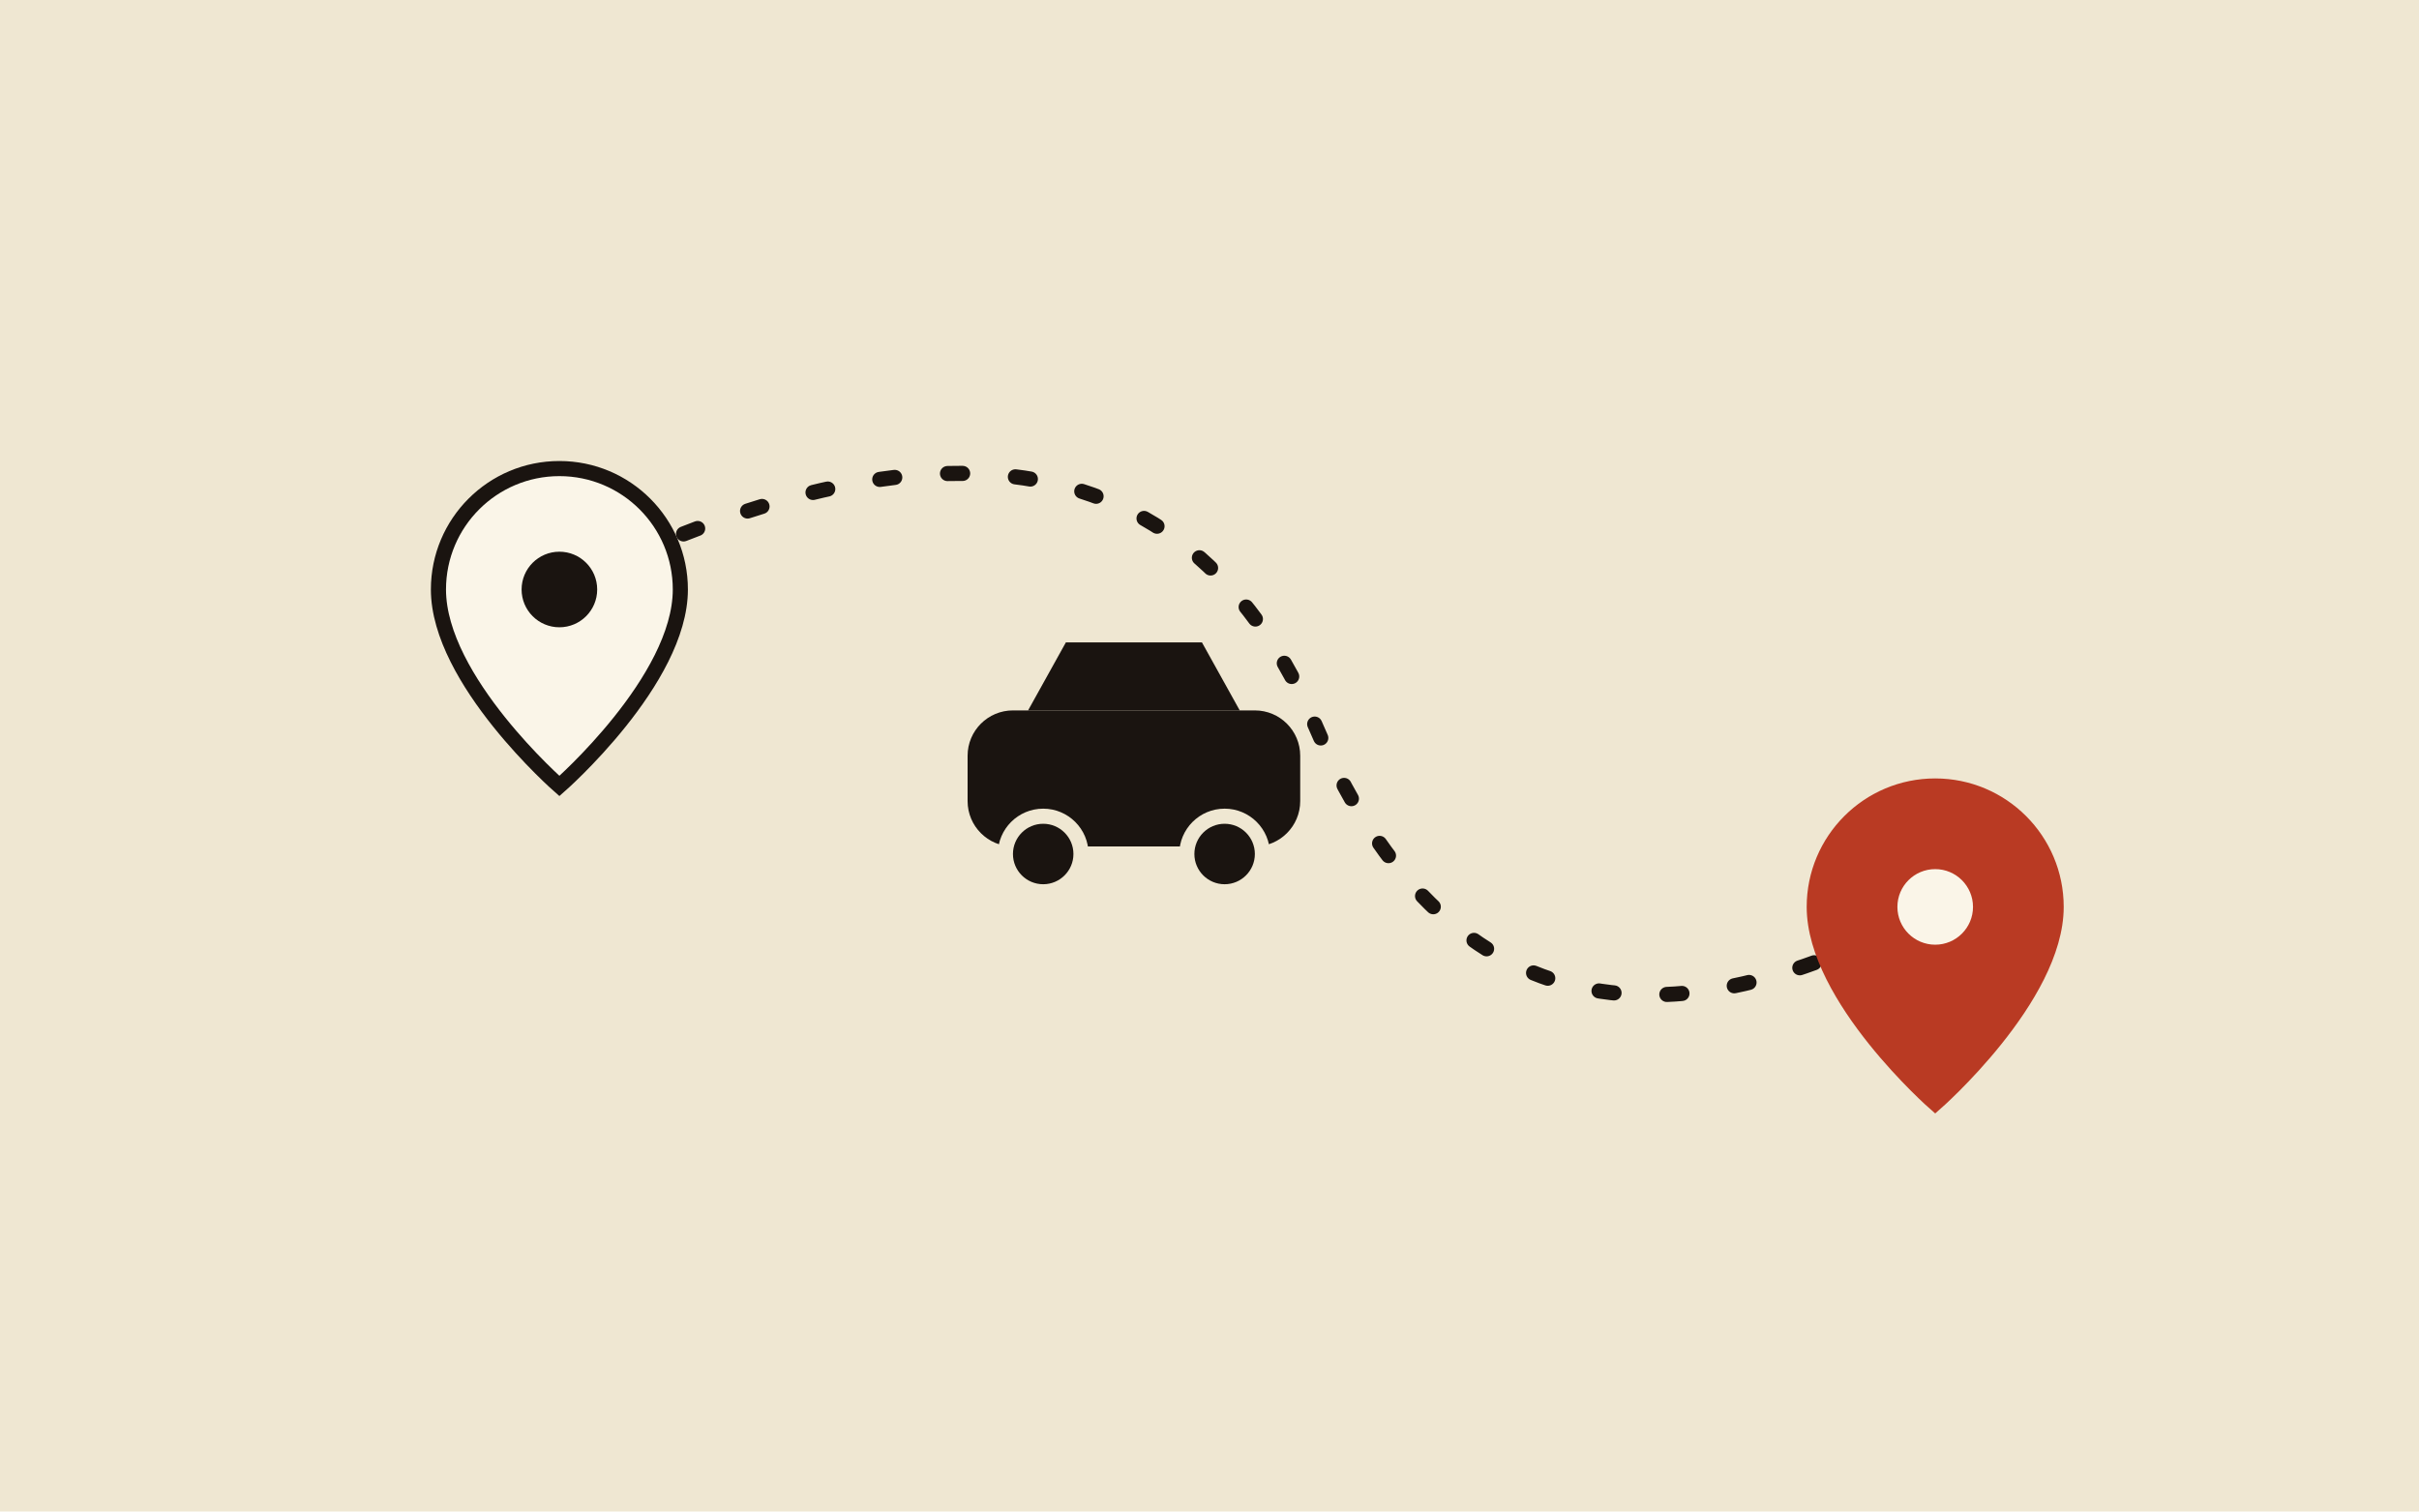
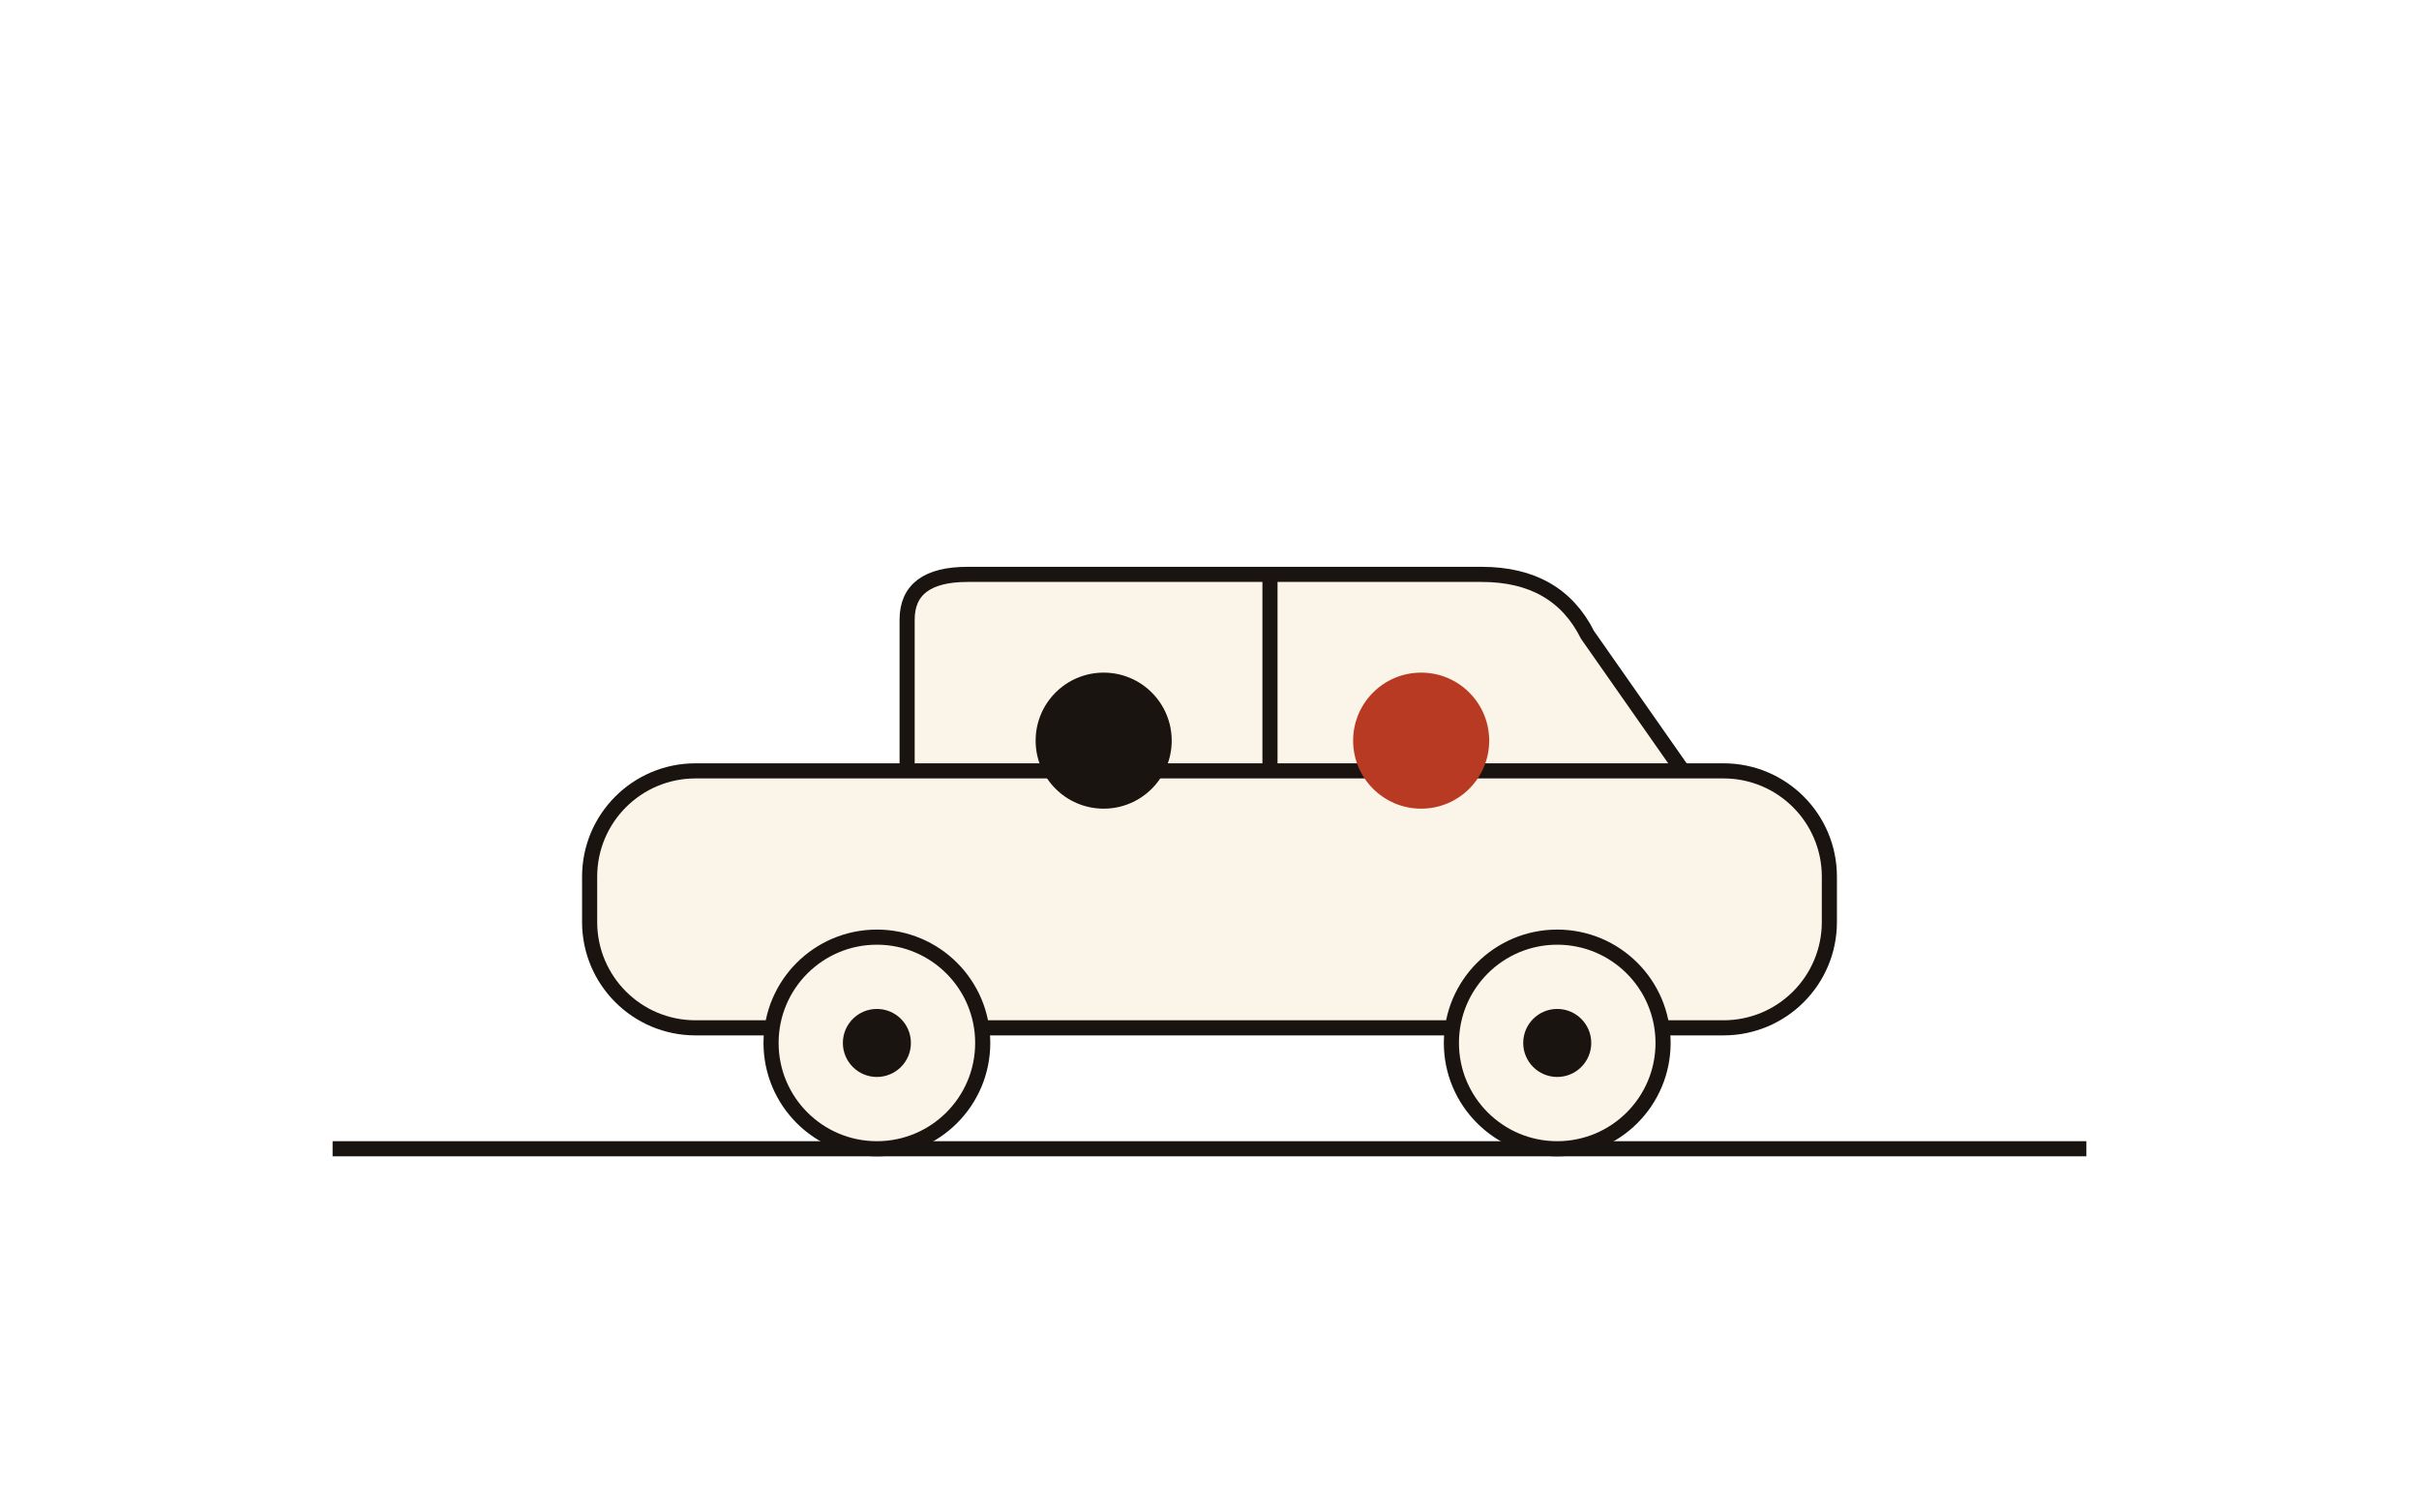
- <svg xmlns="http://www.w3.org/2000/svg" viewBox="0 0 320 200" role="img" aria-label="Illustration: a route between two pins with a car midway">
-   <rect width="320" height="200" fill="#EFE7D2" />
-   <path d="M74 78 Q150 40 174 96 T256 120" fill="none" stroke="#1A1410" stroke-width="2" stroke-dasharray="2 7" stroke-linecap="round" />
+ <svg xmlns="http://www.w3.org/2000/svg" viewBox="0 0 320 200" role="img" aria-label="Illustration: a car carrying two people sharing a ride">
+   <line x1="44" y1="152" x2="276" y2="152" stroke="#1A1410" stroke-width="2" />
+   <path d="M120 82 Q120 76 128 76 L196 76 Q206 76 210 84 L224 104 L120 104 Z" fill="#FAF5E8" stroke="#1A1410" stroke-width="2" stroke-linejoin="round" />
+   <line x1="168" y1="76" x2="168" y2="104" stroke="#1A1410" stroke-width="2" />
+   <rect x="78" y="102" width="164" height="34" rx="14" fill="#FAF5E8" stroke="#1A1410" stroke-width="2" />
+   <circle cx="146" cy="98" r="9" fill="#1A1410" />
+   <circle cx="188" cy="98" r="9" fill="#B93A23" />
  <g fill="#FAF5E8" stroke="#1A1410" stroke-width="2">
-     <path d="M74 78 m0 -16 a16 16 0 0 1 16 16 c0 12 -16 26 -16 26 c0 0 -16 -14 -16 -26 a16 16 0 0 1 16 -16 z" />
+     <circle cx="116" cy="138" r="14" />
+     <circle cx="206" cy="138" r="14" />
  </g>
-   <circle cx="74" cy="78" r="5" fill="#1A1410" />
-   <g fill="#B93A23" stroke="#B93A23" stroke-width="2">
-     <path d="M256 120 m0 -16 a16 16 0 0 1 16 16 c0 12 -16 26 -16 26 c0 0 -16 -14 -16 -26 a16 16 0 0 1 16 -16 z" />
-   </g>
-   <circle cx="256" cy="120" r="5" fill="#FAF5E8" />
-   <g transform="translate(150,104)">
-     <rect x="-22" y="-10" width="44" height="18" rx="6" fill="#1A1410" />
-     <path d="M-14 -10 l5 -9 h18 l5 9" fill="#1A1410" />
-     <circle cx="-12" cy="9" r="5" fill="#1A1410" stroke="#EFE7D2" stroke-width="2" />
-     <circle cx="12" cy="9" r="5" fill="#1A1410" stroke="#EFE7D2" stroke-width="2" />
-   </g>
+   <circle cx="116" cy="138" r="4.5" fill="#1A1410" />
+   <circle cx="206" cy="138" r="4.5" fill="#1A1410" />
</svg>
